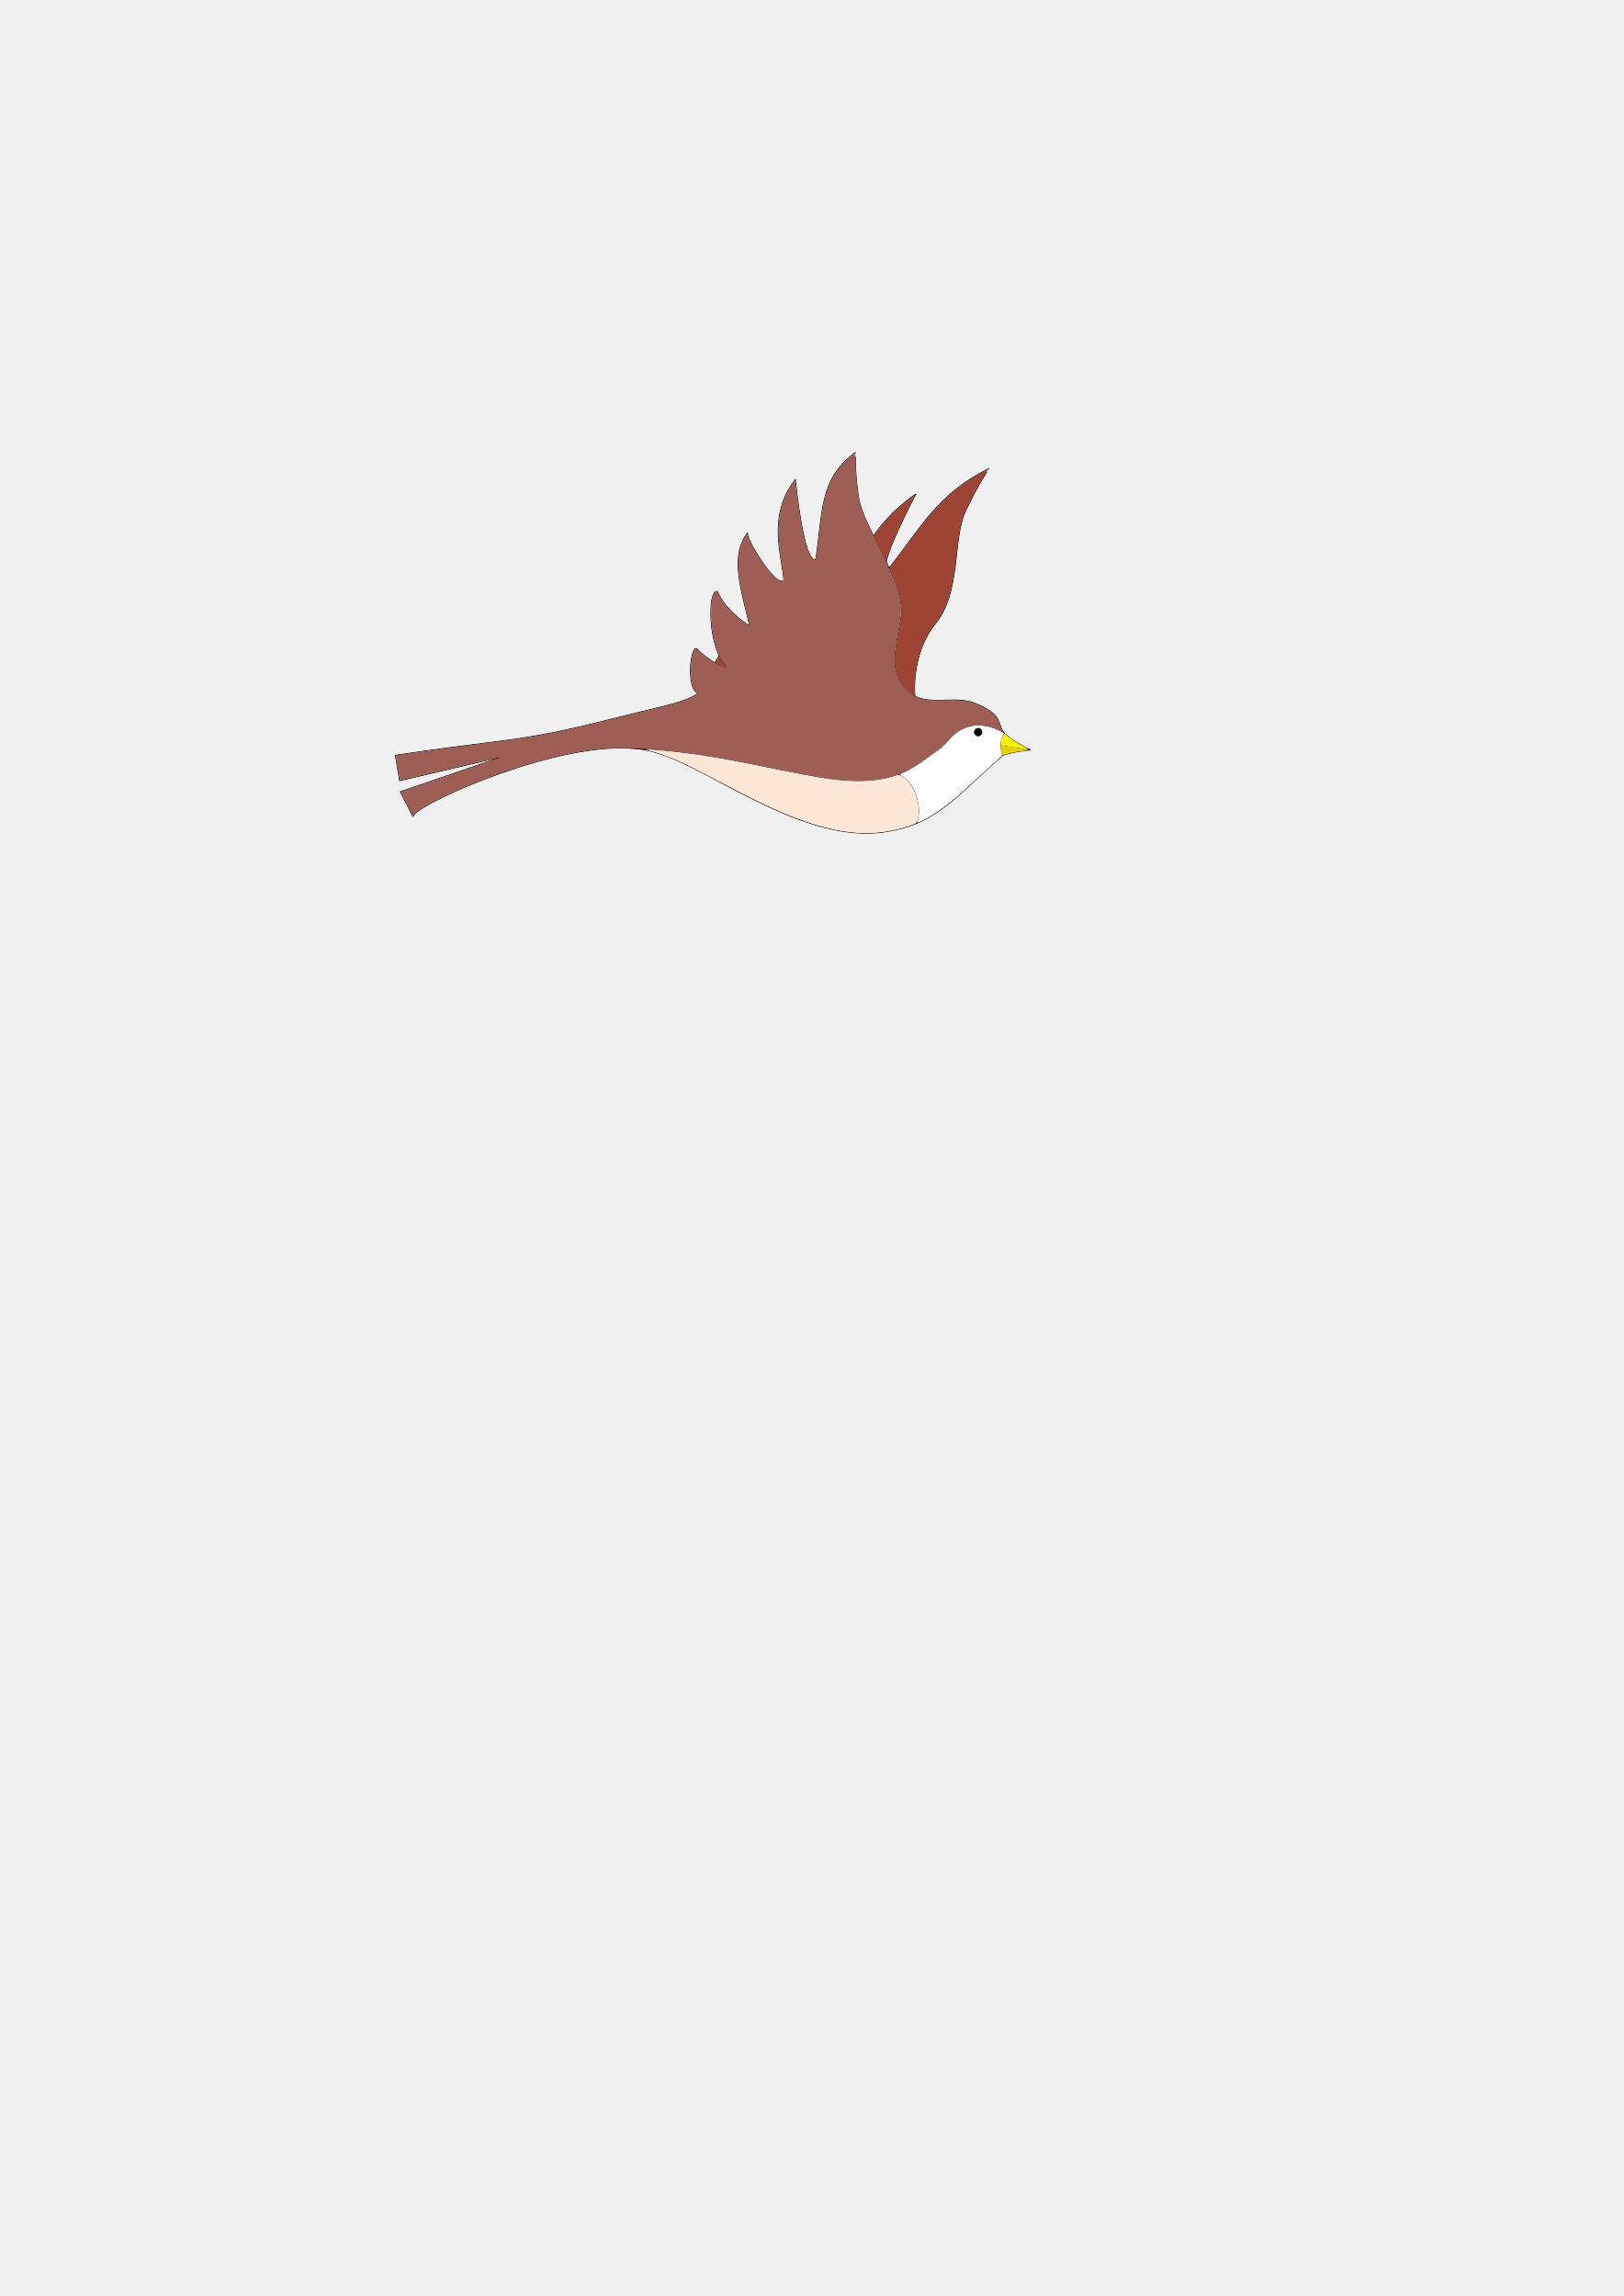
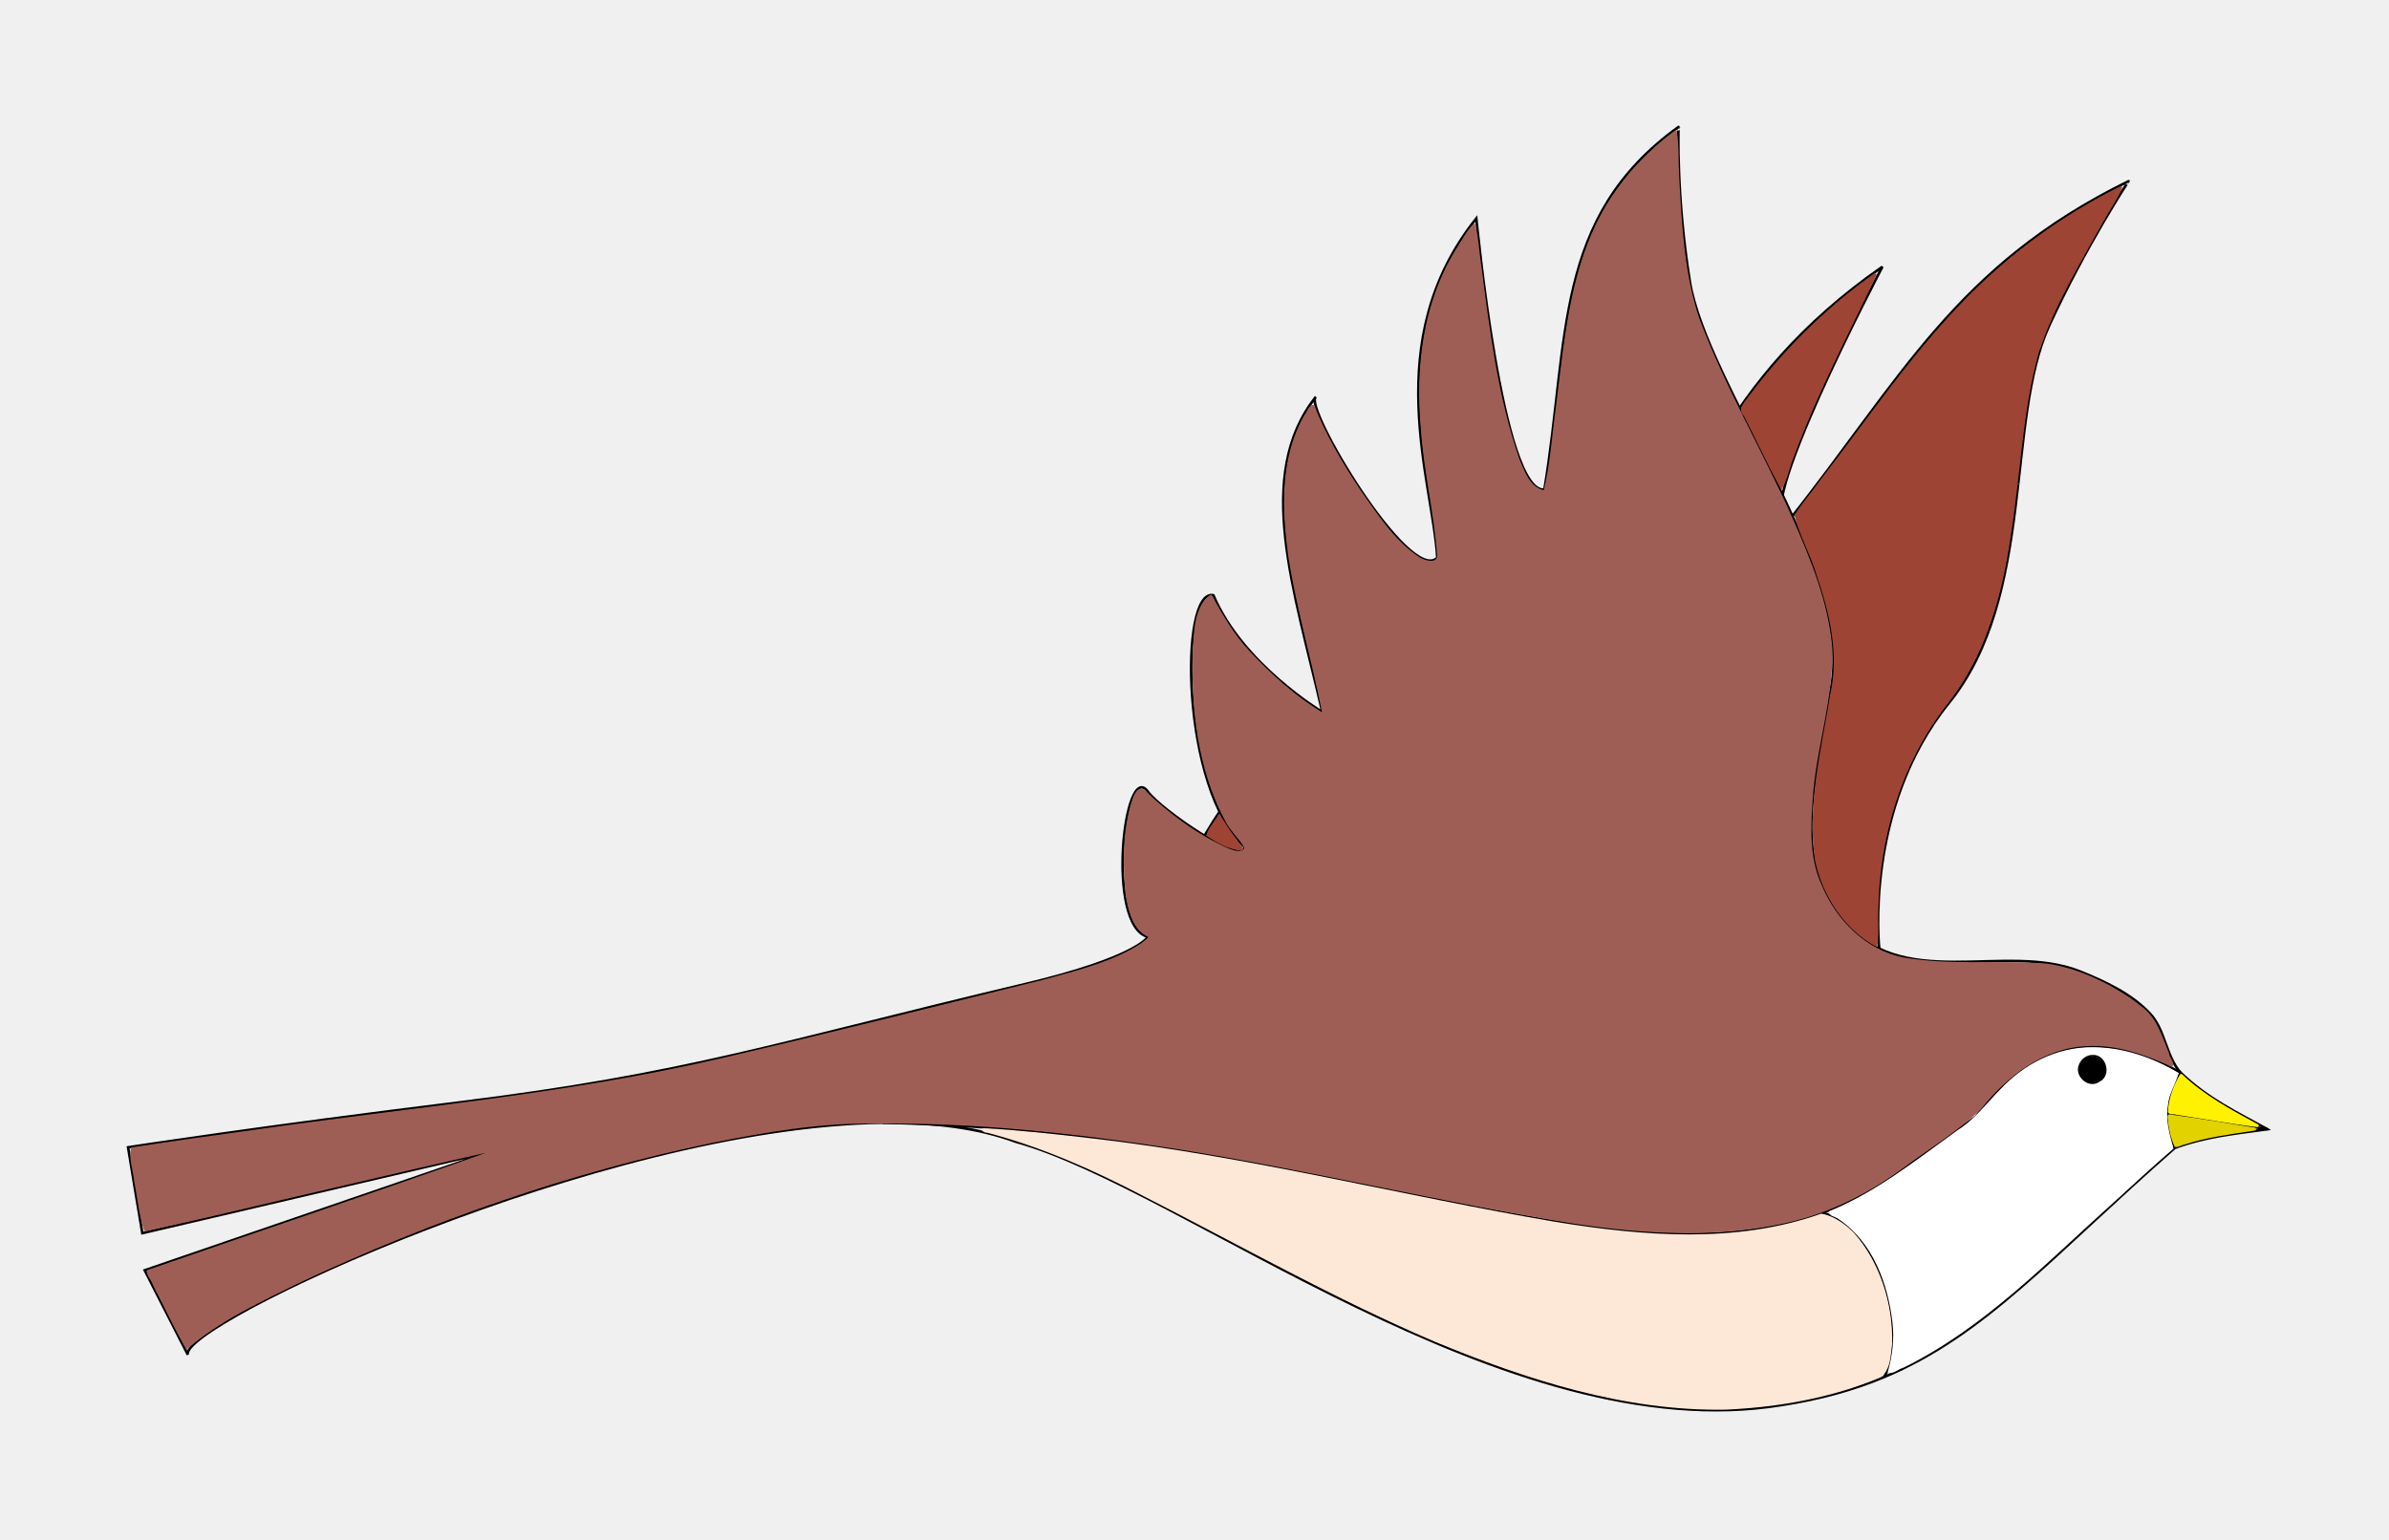
- <svg xmlns="http://www.w3.org/2000/svg" width="210mm" height="297mm" viewBox="0 0 210 297" version="1.1" id="svg8">
+ <svg xmlns="http://www.w3.org/2000/svg" id="svg8" version="1.1" viewBox="0 0 91.679 59.114" height="59.114mm" width="91.679mm">
  <defs id="defs2">
    </defs>
-   <g id="layer1">
-     <path id="path879" d="m 90.364,89.673 c 0,0 3.134,-6.41 3.245,-5.204 0.057,0.619 1.839,2.714 2.301,1.973 -1.044,-2.057 3.4,-9.29 4.491,-9.026 -0.481,2.478 1.371,4.192 1.371,4.192 1.708,-4.377 2.795,-8.493 6.813,-11.305 -0.675,0.319 -0.779,6.759 0.846,5.771 1.557,-2.746 2.702,-7.776 9.023,-12.177 -0.024,0.047 -5.214,9.896 -3.577,9.729 4.308,-5.43 6.405,-9.764 13.025,-13.013 -9.5e-4,-0.008 -1.639,2.482 -3.047,5.542 -1.678,3.648 -0.526,10.379 -3.85,14.486 -3.278,4.051 -2.673,9.428 -2.673,9.428 L 90.364,89.673" style="display:inline;fill:none;fill-opacity:1;stroke:#000000;stroke-width:0.1" />
+   <g transform="translate(-46.21674,-53.65719)" id="layer1">
+     <path style="display:inline;fill:none;fill-opacity:1;stroke:#000000;stroke-width:0.1" d="m 90.364,89.673 c 0,0 3.134,-6.41 3.245,-5.204 0.057,0.619 1.839,2.714 2.301,1.973 -1.044,-2.057 3.4,-9.29 4.491,-9.026 -0.481,2.478 1.371,4.192 1.371,4.192 1.708,-4.377 2.795,-8.493 6.813,-11.305 -0.675,0.319 -0.779,6.759 0.846,5.771 1.557,-2.746 2.702,-7.776 9.023,-12.177 -0.024,0.047 -5.214,9.896 -3.577,9.729 4.308,-5.43 6.405,-9.764 13.025,-13.013 -9.5e-4,-0.008 -1.639,2.482 -3.047,5.542 -1.678,3.648 -0.526,10.379 -3.85,14.486 -3.278,4.051 -2.673,9.428 -2.673,9.428 L 90.364,89.673" id="path879" />
    <g id="g898">
-       <path style="fill:none;fill-opacity:1;stroke:#000000;stroke-width:0.1" d="m 133.231,97.004 c -1.203,0.165 -2.354,0.273 -3.556,0.717 -4.752,4.166 -7.279,7.175 -11.155,8.795 -1.161,0.485 -2.444,0.846 -3.943,1.076 -10.563,1.722 -22.962,-8.339 -29.379,-10.109 -1.443,-0.537 -3.187,-0.754 -5.108,-0.731 -10.774,0.126 -27.088,7.79 -26.662,8.91 l -1.657,-3.243 13.255,-4.548 -13.347,3.122 -0.547,-3.294 c 0,0 5.238,-0.804 12.654,-1.716 8.81,-1.084 12.285,-2.303 21.75,-4.545 4.317,-1.023 4.735,-1.82 4.735,-1.82 -1.639,-0.409 -0.906,-6.858 -0.001,-5.567 0.464,0.662 3.705,2.903 3.705,2.111 -2.441,-2.201 -2.511,-9.938 -1.195,-9.656 1.117,2.651 4.182,4.485 4.182,4.485 C 95.888,76.307 94.335,71.904 96.71,68.896 c -0.5,0.341 3.606,7.231 4.664,6.173 -0.164,-2.938 -2.254,-8.318 1.497,-13.027 0.006,0.05 1.006,10.586 2.613,10.408 0.966,-5.809 0.33,-10.445 5.149,-13.92 -0.007,-0.009 -0.095,2.655 0.43,5.928 0.626,3.902 6.24,11.103 5.441,15.497 -0.788,4.333 -1.397,6.65 0.348,8.912 2.288,2.965 6.288,0.91 9.205,2.088 0.965,0.39 1.961,0.857 2.672,1.617 0.58,0.62 0.602,1.633 1.172,2.263 1.039,1.003 2.193,1.544 3.327,2.167 z" id="path877" />
-       <path style="fill:none;fill-opacity:1;stroke:#000000;stroke-width:0.1" d="m 129.903,94.837 c -3.18,-1.767 -5.693,-1.251 -7.867,1.691 l -2.965,2.133 c -0.939,0.675 -1.91,1.183 -2.92,1.552 -8.141,2.97 -18.842,-3.11 -36.063,-3.46" id="path875" />
-       <path style="fill:none;fill-opacity:1;stroke:#000000;stroke-width:0.1" d="m 129.903,94.837 c -0.473,0.803 -0.746,1.686 -0.229,2.884" id="path873" />
-       <path style="fill:none;fill-opacity:1;stroke:#000000;stroke-width:0.1" d="m 133.231,97.004 -3.817,-0.599" id="path871" />
-       <path style="fill:none;fill-opacity:1;stroke:#000000;stroke-width:0.1" d="m 116.152,100.213 c 2.244,0.562 3.299,4.7 2.368,6.304" id="path869" />
-       <path style="fill:none;fill-opacity:1;stroke:#000000;stroke-width:0.1" d="m 127.056,94.702 c 0,0.3 -0.243,0.543 -0.543,0.543 -0.3,-2e-6 -0.543,-0.243 -0.543,-0.543 0,-0.3 0.243,-0.543 0.543,-0.543 0.3,2e-6 0.543,0.243 0.543,0.543" id="path2185" />
+       <path id="path877" d="m 133.231,97.004 c -1.203,0.165 -2.354,0.273 -3.556,0.717 -4.752,4.166 -7.279,7.175 -11.155,8.795 -1.161,0.485 -2.444,0.846 -3.943,1.076 -10.563,1.722 -22.962,-8.339 -29.379,-10.109 -1.443,-0.537 -3.187,-0.754 -5.108,-0.731 -10.774,0.126 -27.088,7.79 -26.662,8.91 l -1.657,-3.243 13.255,-4.548 -13.347,3.122 -0.547,-3.294 c 0,0 5.238,-0.804 12.654,-1.716 8.81,-1.084 12.285,-2.303 21.75,-4.545 4.317,-1.023 4.735,-1.82 4.735,-1.82 -1.639,-0.409 -0.906,-6.858 -0.001,-5.567 0.464,0.662 3.705,2.903 3.705,2.111 -2.441,-2.201 -2.511,-9.938 -1.195,-9.656 1.117,2.651 4.182,4.485 4.182,4.485 C 95.888,76.307 94.335,71.904 96.71,68.896 c -0.5,0.341 3.606,7.231 4.664,6.173 -0.164,-2.938 -2.254,-8.318 1.497,-13.027 0.006,0.05 1.006,10.586 2.613,10.408 0.966,-5.809 0.33,-10.445 5.149,-13.92 -0.007,-0.009 -0.095,2.655 0.43,5.928 0.626,3.902 6.24,11.103 5.441,15.497 -0.788,4.333 -1.397,6.65 0.348,8.912 2.288,2.965 6.288,0.91 9.205,2.088 0.965,0.39 1.961,0.857 2.672,1.617 0.58,0.62 0.602,1.633 1.172,2.263 1.039,1.003 2.193,1.544 3.327,2.167 z" style="fill:none;fill-opacity:1;stroke:#000000;stroke-width:0.1" />
+       <path id="path875" d="m 129.903,94.837 c -3.18,-1.767 -5.693,-1.251 -7.867,1.691 l -2.965,2.133 c -0.939,0.675 -1.91,1.183 -2.92,1.552 -8.141,2.97 -18.842,-3.11 -36.063,-3.46" style="fill:none;fill-opacity:1;stroke:#000000;stroke-width:0.1" />
+       <path id="path873" d="m 129.903,94.837 c -0.473,0.803 -0.746,1.686 -0.229,2.884" style="fill:none;fill-opacity:1;stroke:#000000;stroke-width:0.1" />
+       <path id="path871" d="m 133.231,97.004 -3.817,-0.599" style="fill:none;fill-opacity:1;stroke:#000000;stroke-width:0.1" />
+       <path id="path869" d="m 116.152,100.213 c 2.244,0.562 3.299,4.7 2.368,6.304" style="fill:none;fill-opacity:1;stroke:#000000;stroke-width:0.1" />
+       <path id="path2185" d="m 127.056,94.702 c 0,0.3 -0.243,0.543 -0.543,0.543 -0.3,-2e-6 -0.543,-0.243 -0.543,-0.543 0,-0.3 0.243,-0.543 0.543,-0.543 0.3,2e-6 0.543,0.243 0.543,0.543" style="fill:none;fill-opacity:1;stroke:#000000;stroke-width:0.1" />
    </g>
  </g>
-   <g style="display:inline" id="layer2">
-     <path transform="scale(0.2645833)" id="path1752" d="m 417.651,221.705 c -3.732,2.757 -7.024,6.209 -9.544,10.121 -5.671,8.918 -6.45,19.731 -7.75,29.939 -0.571,4.045 -0.81,8.208 -1.771,12.154 -2.048,-0.482 -2.806,-2.821 -3.532,-4.533 -3.141,-9.062 -4.305,-18.653 -5.538,-28.125 -0.325,-2.036 -0.361,-4.18 -0.961,-6.136 -1.128,1.011 -1.892,2.665 -2.79,3.989 -4.749,7.715 -5.804,17.082 -4.999,25.952 0.412,6.178 1.934,12.252 2.353,18.405 -0.135,1.149 -1.786,0.603 -2.436,0.243 -3.705,-2.377 -6.121,-6.221 -8.625,-9.735 -2.598,-3.914 -5.039,-7.979 -6.743,-12.369 -0.716,-0.33 -1.043,0.961 -1.42,1.382 -3.657,6.297 -3.277,13.91 -2.315,20.868 1.228,7.508 3.37,14.826 4.846,22.283 -3.895,-2.388 -7.343,-5.503 -10.457,-8.837 -2.328,-2.427 -3.979,-5.41 -5.625,-8.277 -2.537,1.766 -2.455,5.273 -2.672,8.047 -0.257,8.355 0.65,17.036 4.569,24.545 0.695,1.583 2.119,2.692 2.908,4.187 -0.286,0.788 -1.577,0.366 -2.17,0.127 -4.605,-2.007 -8.67,-5.063 -12.286,-8.5 -1.03,-0.758 -1.613,0.792 -1.842,1.549 -1.383,4.401 -1.348,9.139 -0.92,13.689 0.389,2.156 0.967,4.819 3.061,5.948 0.66,0.069 -0.587,0.798 -0.76,1.007 -4.271,2.782 -9.353,3.954 -14.205,5.306 -15.516,3.841 -31.024,7.738 -46.593,11.362 -22.429,5.229 -45.433,7.177 -68.195,10.464 -5.858,0.8 -11.713,1.62 -17.557,2.514 -0.361,1.545 0.314,3.316 0.453,4.935 0.495,2.399 0.677,4.943 1.494,7.235 9.502,-2.006 18.975,-4.38 28.462,-6.544 7.018,-1.63 14.028,-3.283 21.06,-4.85 -16.302,5.84 -32.735,11.307 -49.087,17.006 -0.335,0.692 0.641,1.45 0.78,2.149 1.621,3.13 3.124,6.378 4.878,9.404 4.822,-4.222 10.793,-6.927 16.505,-9.764 19.125,-8.964 39.236,-15.991 59.938,-20.277 7.755,-1.536 15.585,-2.897 23.523,-2.751 14.535,-0.173 29.032,1.408 43.367,3.638 19.449,3.077 38.604,7.773 58.049,10.89 10.277,1.55 20.92,2.11 31.122,-0.23 6.039,-1.406 11.629,-4.278 16.605,-7.938 3.746,-2.769 7.787,-5.209 11.158,-8.444 3.761,-4.807 9.207,-8.96 15.511,-9.167 4.265,-0.21 8.346,1.271 12.164,3.004 0.7,-0.343 -0.404,-1.397 -0.376,-1.948 -1.033,-2.472 -1.783,-5.294 -4.127,-6.891 -3.949,-3.034 -8.607,-5.383 -13.566,-6.128 -6.953,-0.548 -14.003,0.291 -20.896,-0.906 -5.427,-1.113 -9.671,-5.414 -11.756,-10.398 -2.009,-4.281 -1.599,-9.154 -1.259,-13.73 0.648,-6.896 2.905,-13.628 2.758,-20.601 -0.522,-6.716 -3.148,-13.058 -5.847,-19.157 -4.32,-9.68 -9.717,-18.898 -13.45,-28.825 -2.186,-6.554 -2.529,-13.547 -2.907,-20.395 -0.145,-2.27 -0.006,-4.601 -0.358,-6.837 l -0.189,-0.059 z" style="fill:#9f5e55;fill-opacity:1;stroke:none;stroke-width:0.085" />
-     <path transform="scale(0.2645833)" id="path1754" d="m 482.2,229.849 c -8.385,4.117 -16.045,9.73 -22.553,16.44 -7.903,8.059 -14.218,17.469 -21.116,26.361 -1.153,1.656 -2.569,3.198 -3.578,4.92 0.724,2.987 2.332,5.703 3.2,8.66 1.885,5.521 3.31,11.455 1.986,17.27 -1.266,7.949 -3.405,16.024 -2.209,24.129 1.081,5.173 4.29,10.093 9.003,12.581 0.36,-1.72 0.056,-3.671 0.185,-5.475 0.163,-10.584 3.399,-21.27 9.938,-29.684 5.507,-6.998 8.041,-15.774 9.255,-24.469 1.431,-8.872 1.674,-17.955 4.083,-26.643 2.238,-6.779 6,-12.945 9.461,-19.164 0.859,-1.585 1.99,-3.085 2.619,-4.766 -0.03,-0.13 -0.162,-0.18 -0.273,-0.159 z" style="fill:#9e4435;fill-opacity:1;stroke:none;stroke-width:0.085" />
-     <path transform="scale(0.2645833)" id="path1756" d="m 446.556,242.45 c -6.854,4.829 -12.908,10.813 -17.973,17.49 -0.602,1.027 -2.122,2.036 -0.958,3.233 1.829,3.545 3.487,7.235 5.424,10.691 0.886,-1.379 1.174,-3.301 1.857,-4.884 3.324,-9.039 7.832,-17.562 11.928,-26.262 0.073,-0.189 -0.11,-0.286 -0.277,-0.268 z" style="fill:#9e4435;fill-opacity:1;stroke:none;stroke-width:0.085" />
-     <path transform="scale(0.2645833)" id="path1758" d="m 351.395,320.964 c -0.508,1.032 -1.547,1.967 -1.729,3.066 1.483,1.077 3.26,2.002 5.09,2.195 0.661,-0.445 -0.524,-1.168 -0.67,-1.63 -0.946,-1.153 -1.737,-2.456 -2.52,-3.69 z" style="fill:#9e4435;fill-opacity:1;stroke:none;stroke-width:0.085" />
-     <path transform="scale(0.2645833)" id="path1760" d="m 317.335,366.474 c -0.745,0.152 0.159,0.735 0.543,0.667 7.917,2.07 15.435,5.414 22.675,9.203 14.02,7.146 27.748,14.923 42.233,21.112 13.384,5.538 27.602,10.124 42.244,9.856 7.632,-0.358 15.319,-1.685 22.377,-4.677 1.521,-1.054 1.491,-3.242 1.71,-4.897 0.139,-5.742 -1.728,-11.665 -5.502,-16.04 -1.291,-1.321 -2.992,-2.525 -4.774,-2.822 -12.391,4.388 -25.825,3.254 -38.562,1.19 -22.402,-3.817 -44.501,-9.49 -67.113,-12.1 -5.265,-0.6 -10.54,-1.209 -15.832,-1.492 z" style="fill:#fde7d6;fill-opacity:1;stroke:none;stroke-width:0.085" />
-     <path transform="scale(0.2645833)" id="path1762" d="m 478.041,356.06 c -1.489,-0.019 -2.388,1.78 -1.473,2.972 0.78,1.46 3.437,0.824 3.485,-0.866 0.187,-1.152 -0.859,-2.226 -2.012,-2.106 z" style="fill:#000000;fill-opacity:1;stroke:none;stroke-width:0.085" />
-     <path transform="scale(0.2645833)" id="path1770" d="m 490.874,358.669 c -0.991,1.657 -1.68,3.545 -1.766,5.486 0.202,0.424 0.878,0.224 1.271,0.384 3.871,0.588 7.727,1.282 11.61,1.783 0.333,0.082 0.414,-0.415 0.076,-0.469 -3.831,-2.079 -7.72,-4.172 -10.899,-7.21 -0.112,-0.061 -0.192,-0.054 -0.291,0.025 z" style="fill:#fff100;fill-opacity:1;stroke:none;stroke-width:0.03" />
-     <path transform="scale(0.2645833)" id="path1772" d="m 489.275,364.458 c -0.398,0.174 -0.115,0.719 -0.151,1.055 0.14,1.26 0.434,2.533 0.975,3.675 0.425,0.138 0.916,-0.243 1.365,-0.316 3.323,-1.099 6.803,-1.514 10.252,-2.046 0.405,-0.126 0.069,-0.522 -0.228,-0.463 -4.062,-0.686 -8.133,-1.345 -12.214,-1.904 z" style="fill:#e1d200;fill-opacity:1;stroke:none;stroke-width:0.03" />
-     <path transform="scale(0.2645833)" id="path1774" d="m 478.082,354.741 c -5.093,-0.043 -9.909,2.454 -13.32,6.146 -1.975,2.006 -3.673,4.298 -6.088,5.83 -5.976,4.291 -11.801,9.001 -18.668,11.798 -0.278,0.719 0.99,0.793 1.389,1.187 4.921,3.341 7.125,9.34 7.771,15.028 0.284,2.375 -0.035,4.845 -0.69,7.123 0.653,0.485 1.538,-0.455 2.221,-0.6 11.772,-5.765 20.938,-15.409 30.584,-24.036 2.865,-2.608 5.699,-5.253 8.643,-7.774 -0.52,-1.978 -1.201,-4.15 -0.803,-6.259 0.107,-1.686 1.17,-3.156 1.536,-4.714 -3.759,-2.28 -8.141,-3.771 -12.575,-3.73 z m 0.128,1.103 c 2.005,-0.079 2.814,3.039 0.971,3.896 -1.526,1.1 -3.625,-0.73 -3.014,-2.386 0.284,-0.855 1.125,-1.527 2.043,-1.51 z" style="fill:#ffffff;fill-opacity:1;stroke:none;stroke-width:0.085" />
+   <g transform="translate(-46.21674,-53.65719)" id="layer2" style="display:inline">
+     <path style="fill:#9f5e55;fill-opacity:1;stroke:none;stroke-width:0.085" d="m 417.651,221.705 c -3.732,2.757 -7.024,6.209 -9.544,10.121 -5.671,8.918 -6.45,19.731 -7.75,29.939 -0.571,4.045 -0.81,8.208 -1.771,12.154 -2.048,-0.482 -2.806,-2.821 -3.532,-4.533 -3.141,-9.062 -4.305,-18.653 -5.538,-28.125 -0.325,-2.036 -0.361,-4.18 -0.961,-6.136 -1.128,1.011 -1.892,2.665 -2.79,3.989 -4.749,7.715 -5.804,17.082 -4.999,25.952 0.412,6.178 1.934,12.252 2.353,18.405 -0.135,1.149 -1.786,0.603 -2.436,0.243 -3.705,-2.377 -6.121,-6.221 -8.625,-9.735 -2.598,-3.914 -5.039,-7.979 -6.743,-12.369 -0.716,-0.33 -1.043,0.961 -1.42,1.382 -3.657,6.297 -3.277,13.91 -2.315,20.868 1.228,7.508 3.37,14.826 4.846,22.283 -3.895,-2.388 -7.343,-5.503 -10.457,-8.837 -2.328,-2.427 -3.979,-5.41 -5.625,-8.277 -2.537,1.766 -2.455,5.273 -2.672,8.047 -0.257,8.355 0.65,17.036 4.569,24.545 0.695,1.583 2.119,2.692 2.908,4.187 -0.286,0.788 -1.577,0.366 -2.17,0.127 -4.605,-2.007 -8.67,-5.063 -12.286,-8.5 -1.03,-0.758 -1.613,0.792 -1.842,1.549 -1.383,4.401 -1.348,9.139 -0.92,13.689 0.389,2.156 0.967,4.819 3.061,5.948 0.66,0.069 -0.587,0.798 -0.76,1.007 -4.271,2.782 -9.353,3.954 -14.205,5.306 -15.516,3.841 -31.024,7.738 -46.593,11.362 -22.429,5.229 -45.433,7.177 -68.195,10.464 -5.858,0.8 -11.713,1.62 -17.557,2.514 -0.361,1.545 0.314,3.316 0.453,4.935 0.495,2.399 0.677,4.943 1.494,7.235 9.502,-2.006 18.975,-4.38 28.462,-6.544 7.018,-1.63 14.028,-3.283 21.06,-4.85 -16.302,5.84 -32.735,11.307 -49.087,17.006 -0.335,0.692 0.641,1.45 0.78,2.149 1.621,3.13 3.124,6.378 4.878,9.404 4.822,-4.222 10.793,-6.927 16.505,-9.764 19.125,-8.964 39.236,-15.991 59.938,-20.277 7.755,-1.536 15.585,-2.897 23.523,-2.751 14.535,-0.173 29.032,1.408 43.367,3.638 19.449,3.077 38.604,7.773 58.049,10.89 10.277,1.55 20.92,2.11 31.122,-0.23 6.039,-1.406 11.629,-4.278 16.605,-7.938 3.746,-2.769 7.787,-5.209 11.158,-8.444 3.761,-4.807 9.207,-8.96 15.511,-9.167 4.265,-0.21 8.346,1.271 12.164,3.004 0.7,-0.343 -0.404,-1.397 -0.376,-1.948 -1.033,-2.472 -1.783,-5.294 -4.127,-6.891 -3.949,-3.034 -8.607,-5.383 -13.566,-6.128 -6.953,-0.548 -14.003,0.291 -20.896,-0.906 -5.427,-1.113 -9.671,-5.414 -11.756,-10.398 -2.009,-4.281 -1.599,-9.154 -1.259,-13.73 0.648,-6.896 2.905,-13.628 2.758,-20.601 -0.522,-6.716 -3.148,-13.058 -5.847,-19.157 -4.32,-9.68 -9.717,-18.898 -13.45,-28.825 -2.186,-6.554 -2.529,-13.547 -2.907,-20.395 -0.145,-2.27 -0.006,-4.601 -0.358,-6.837 l -0.189,-0.059 z" id="path1752" transform="scale(0.2645833)" />
+     <path style="fill:#9e4435;fill-opacity:1;stroke:none;stroke-width:0.085" d="m 482.2,229.849 c -8.385,4.117 -16.045,9.73 -22.553,16.44 -7.903,8.059 -14.218,17.469 -21.116,26.361 -1.153,1.656 -2.569,3.198 -3.578,4.92 0.724,2.987 2.332,5.703 3.2,8.66 1.885,5.521 3.31,11.455 1.986,17.27 -1.266,7.949 -3.405,16.024 -2.209,24.129 1.081,5.173 4.29,10.093 9.003,12.581 0.36,-1.72 0.056,-3.671 0.185,-5.475 0.163,-10.584 3.399,-21.27 9.938,-29.684 5.507,-6.998 8.041,-15.774 9.255,-24.469 1.431,-8.872 1.674,-17.955 4.083,-26.643 2.238,-6.779 6,-12.945 9.461,-19.164 0.859,-1.585 1.99,-3.085 2.619,-4.766 -0.03,-0.13 -0.162,-0.18 -0.273,-0.159 z" id="path1754" transform="scale(0.2645833)" />
+     <path style="fill:#9e4435;fill-opacity:1;stroke:none;stroke-width:0.085" d="m 446.556,242.45 c -6.854,4.829 -12.908,10.813 -17.973,17.49 -0.602,1.027 -2.122,2.036 -0.958,3.233 1.829,3.545 3.487,7.235 5.424,10.691 0.886,-1.379 1.174,-3.301 1.857,-4.884 3.324,-9.039 7.832,-17.562 11.928,-26.262 0.073,-0.189 -0.11,-0.286 -0.277,-0.268 z" id="path1756" transform="scale(0.2645833)" />
+     <path style="fill:#9e4435;fill-opacity:1;stroke:none;stroke-width:0.085" d="m 351.395,320.964 c -0.508,1.032 -1.547,1.967 -1.729,3.066 1.483,1.077 3.26,2.002 5.09,2.195 0.661,-0.445 -0.524,-1.168 -0.67,-1.63 -0.946,-1.153 -1.737,-2.456 -2.52,-3.69 z" id="path1758" transform="scale(0.2645833)" />
+     <path style="fill:#fde7d6;fill-opacity:1;stroke:none;stroke-width:0.085" d="m 317.335,366.474 c -0.745,0.152 0.159,0.735 0.543,0.667 7.917,2.07 15.435,5.414 22.675,9.203 14.02,7.146 27.748,14.923 42.233,21.112 13.384,5.538 27.602,10.124 42.244,9.856 7.632,-0.358 15.319,-1.685 22.377,-4.677 1.521,-1.054 1.491,-3.242 1.71,-4.897 0.139,-5.742 -1.728,-11.665 -5.502,-16.04 -1.291,-1.321 -2.992,-2.525 -4.774,-2.822 -12.391,4.388 -25.825,3.254 -38.562,1.19 -22.402,-3.817 -44.501,-9.49 -67.113,-12.1 -5.265,-0.6 -10.54,-1.209 -15.832,-1.492 z" id="path1760" transform="scale(0.2645833)" />
+     <path style="fill:#000000;fill-opacity:1;stroke:none;stroke-width:0.085" d="m 478.041,356.06 c -1.489,-0.019 -2.388,1.78 -1.473,2.972 0.78,1.46 3.437,0.824 3.485,-0.866 0.187,-1.152 -0.859,-2.226 -2.012,-2.106 z" id="path1762" transform="scale(0.2645833)" />
+     <path style="fill:#fff100;fill-opacity:1;stroke:none;stroke-width:0.03" d="m 490.874,358.669 c -0.991,1.657 -1.68,3.545 -1.766,5.486 0.202,0.424 0.878,0.224 1.271,0.384 3.871,0.588 7.727,1.282 11.61,1.783 0.333,0.082 0.414,-0.415 0.076,-0.469 -3.831,-2.079 -7.72,-4.172 -10.899,-7.21 -0.112,-0.061 -0.192,-0.054 -0.291,0.025 z" id="path1770" transform="scale(0.2645833)" />
+     <path style="fill:#e1d200;fill-opacity:1;stroke:none;stroke-width:0.03" d="m 489.275,364.458 c -0.398,0.174 -0.115,0.719 -0.151,1.055 0.14,1.26 0.434,2.533 0.975,3.675 0.425,0.138 0.916,-0.243 1.365,-0.316 3.323,-1.099 6.803,-1.514 10.252,-2.046 0.405,-0.126 0.069,-0.522 -0.228,-0.463 -4.062,-0.686 -8.133,-1.345 -12.214,-1.904 z" id="path1772" transform="scale(0.2645833)" />
+     <path style="fill:#ffffff;fill-opacity:1;stroke:none;stroke-width:0.085" d="m 478.082,354.741 c -5.093,-0.043 -9.909,2.454 -13.32,6.146 -1.975,2.006 -3.673,4.298 -6.088,5.83 -5.976,4.291 -11.801,9.001 -18.668,11.798 -0.278,0.719 0.99,0.793 1.389,1.187 4.921,3.341 7.125,9.34 7.771,15.028 0.284,2.375 -0.035,4.845 -0.69,7.123 0.653,0.485 1.538,-0.455 2.221,-0.6 11.772,-5.765 20.938,-15.409 30.584,-24.036 2.865,-2.608 5.699,-5.253 8.643,-7.774 -0.52,-1.978 -1.201,-4.15 -0.803,-6.259 0.107,-1.686 1.17,-3.156 1.536,-4.714 -3.759,-2.28 -8.141,-3.771 -12.575,-3.73 z m 0.128,1.103 c 2.005,-0.079 2.814,3.039 0.971,3.896 -1.526,1.1 -3.625,-0.73 -3.014,-2.386 0.284,-0.855 1.125,-1.527 2.043,-1.51 z" id="path1774" transform="scale(0.2645833)" />
  </g>
-   <path transform="scale(0.2645833)" id="path1674" d="m 467.354,272.695 c -0.259,0.402 0.217,0.832 0.103,0.166 -0.025,-0.046 -0.035,-0.162 -0.103,-0.166 z" style="fill:#01f469;fill-opacity:0.996;stroke:#000000;stroke-width:0.085" />
+   <path style="fill:#01f469;fill-opacity:0.996;stroke:#000000;stroke-width:0.023" d="m 77.437,18.493 c -0.069,0.106 0.057,0.22 0.027,0.044 -0.006,-0.012 -0.009,-0.043 -0.027,-0.044 z" id="path1674" />
</svg>
